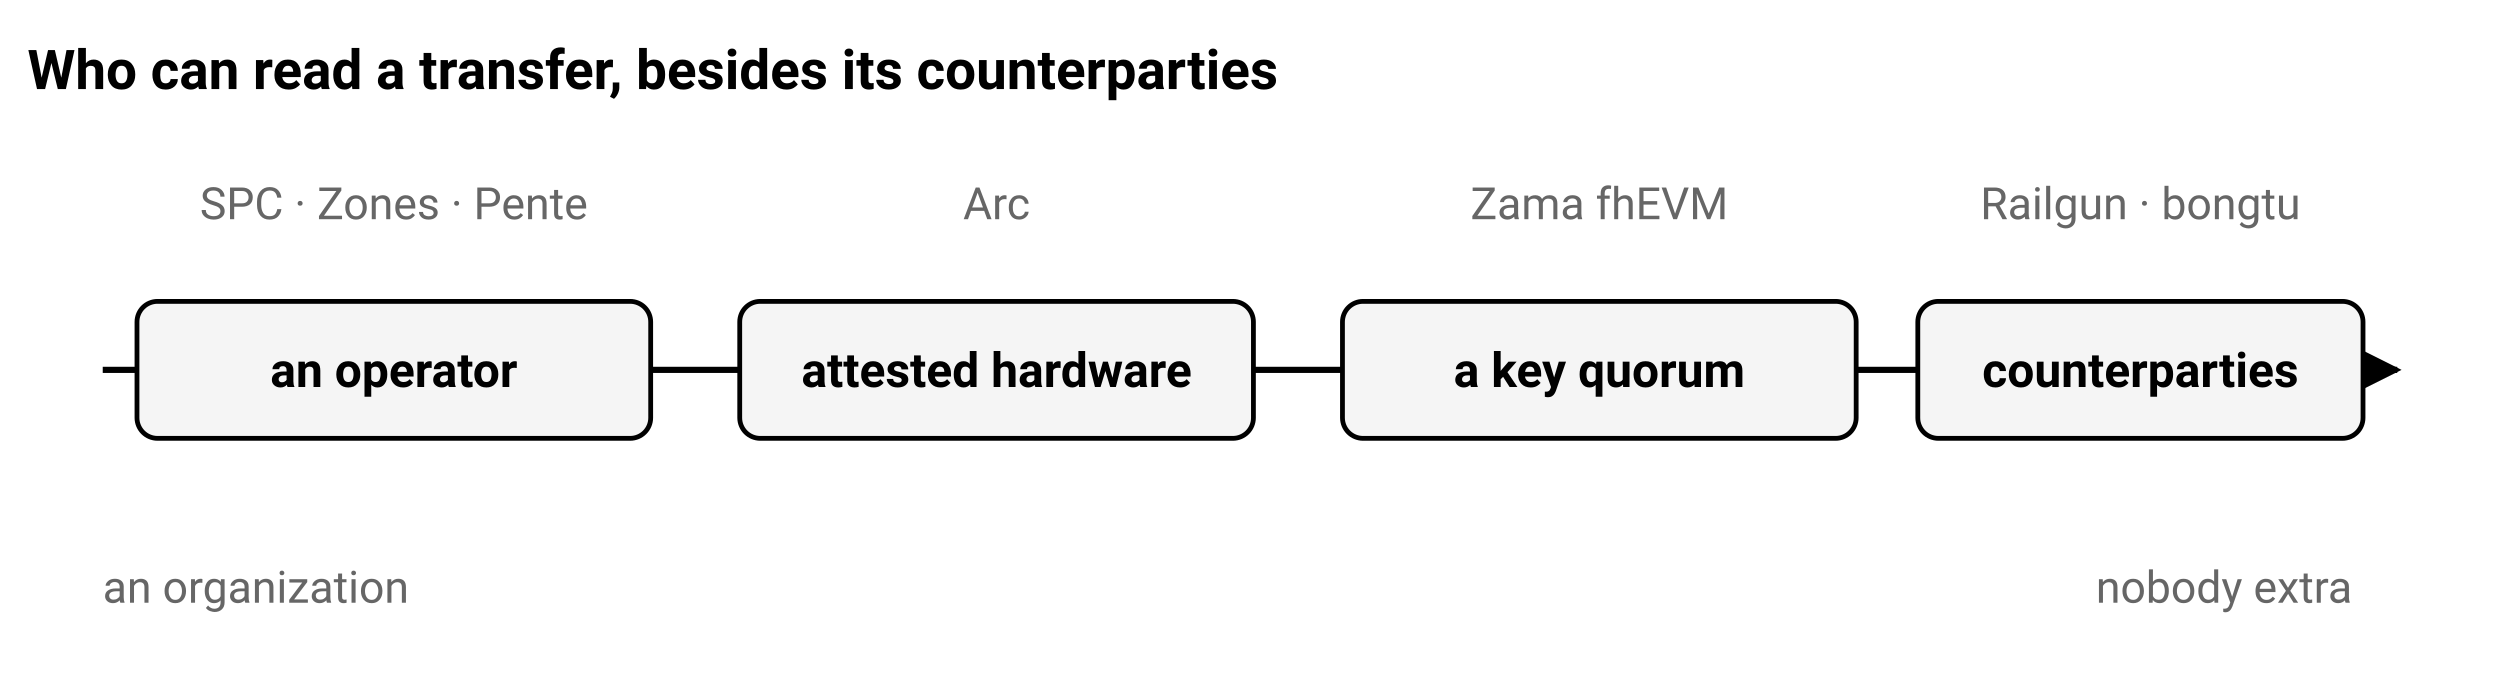
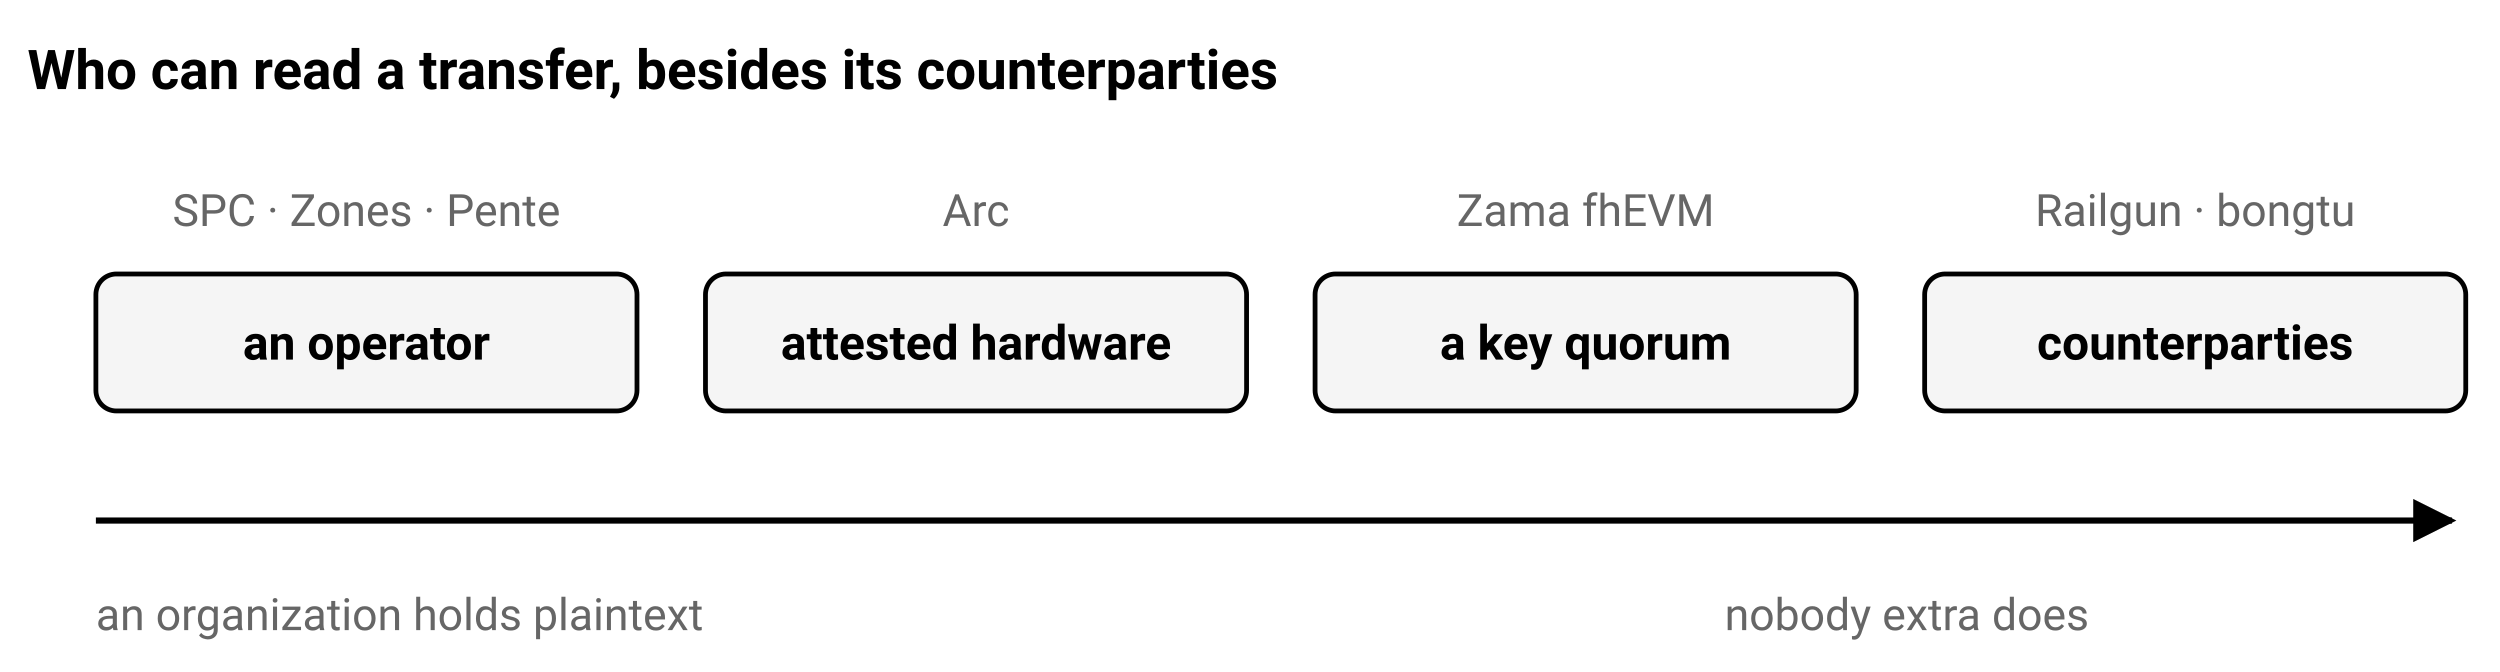
- <svg xmlns="http://www.w3.org/2000/svg" width="730" height="200" viewBox="0 0 730 200" font-family="system-ui, -apple-system, 'Segoe UI', Roboto, sans-serif">
+ <svg xmlns="http://www.w3.org/2000/svg" width="730" height="196" viewBox="0 0 730 196" font-family="system-ui, -apple-system, 'Segoe UI', Roboto, sans-serif">
  <style>
    .t { fill:#000; font-size:16px; font-weight:600; }
    .s { fill:#666; font-size:13px; }
    .b { fill:#000; font-size:14px; font-weight:600; text-anchor:middle; }
    .c { fill:#666; font-size:13px; text-anchor:middle; }
    .axis { stroke:#000; stroke-width:1.8; fill:none; }
    .node { fill:#F5F5F5; stroke:#000; stroke-width:1.4; }
  </style>
  <defs>
    <marker id="a" viewBox="0 0 10 10" refX="9" refY="5" markerWidth="7" markerHeight="7" orient="auto">
      <path d="M0,0 L10,5 L0,10 z" fill="#000" />
    </marker>
  </defs>
  <text class="t" x="8" y="26">Who can read a transfer, besides its counterparties</text>
-   <line class="axis" x1="30" y1="108" x2="700" y2="108" marker-end="url(#a)" />
-   <text class="s" x="30" y="176">an organization</text>
-   <text class="s" x="612" y="176">nobody extra</text>
-   <rect class="node" x="40" y="88" width="150" height="40" rx="6" />
-   <text class="b" x="115" y="113">an operator</text>
-   <text class="c" x="115" y="64">SPC · Zones · Pente</text>
-   <rect class="node" x="216" y="88" width="150" height="40" rx="6" />
-   <text class="b" x="291" y="113">attested hardware</text>
-   <text class="c" x="291" y="64">Arc</text>
-   <rect class="node" x="392" y="88" width="150" height="40" rx="6" />
-   <text class="b" x="467" y="113">a key quorum</text>
-   <text class="c" x="467" y="64">Zama fhEVM</text>
-   <rect class="node" x="560" y="88" width="130" height="40" rx="6" />
-   <text class="b" x="625" y="113">counterparties</text>
-   <text class="c" x="625" y="64">Railgun · bongtu</text>
+   <text class="c" x="107" y="66">SPC · Zones · Pente</text>
+   <rect class="node" x="28" y="80" width="158" height="40" rx="6" />
+   <text class="b" x="107" y="105">an operator</text>
+   <text class="c" x="285" y="66">Arc</text>
+   <rect class="node" x="206" y="80" width="158" height="40" rx="6" />
+   <text class="b" x="285" y="105">attested hardware</text>
+   <text class="c" x="463" y="66">Zama fhEVM</text>
+   <rect class="node" x="384" y="80" width="158" height="40" rx="6" />
+   <text class="b" x="463" y="105">a key quorum</text>
+   <text class="c" x="641" y="66">Railgun · bongtu</text>
+   <rect class="node" x="562" y="80" width="158" height="40" rx="6" />
+   <text class="b" x="641" y="105">counterparties</text>
+   <line class="axis" x1="28" y1="152" x2="716" y2="152" marker-end="url(#a)" />
+   <text class="s" x="28" y="184">an organization holds plaintext</text>
+   <text class="s" x="610" y="184" text-anchor="end">nobody extra does</text>
</svg>
